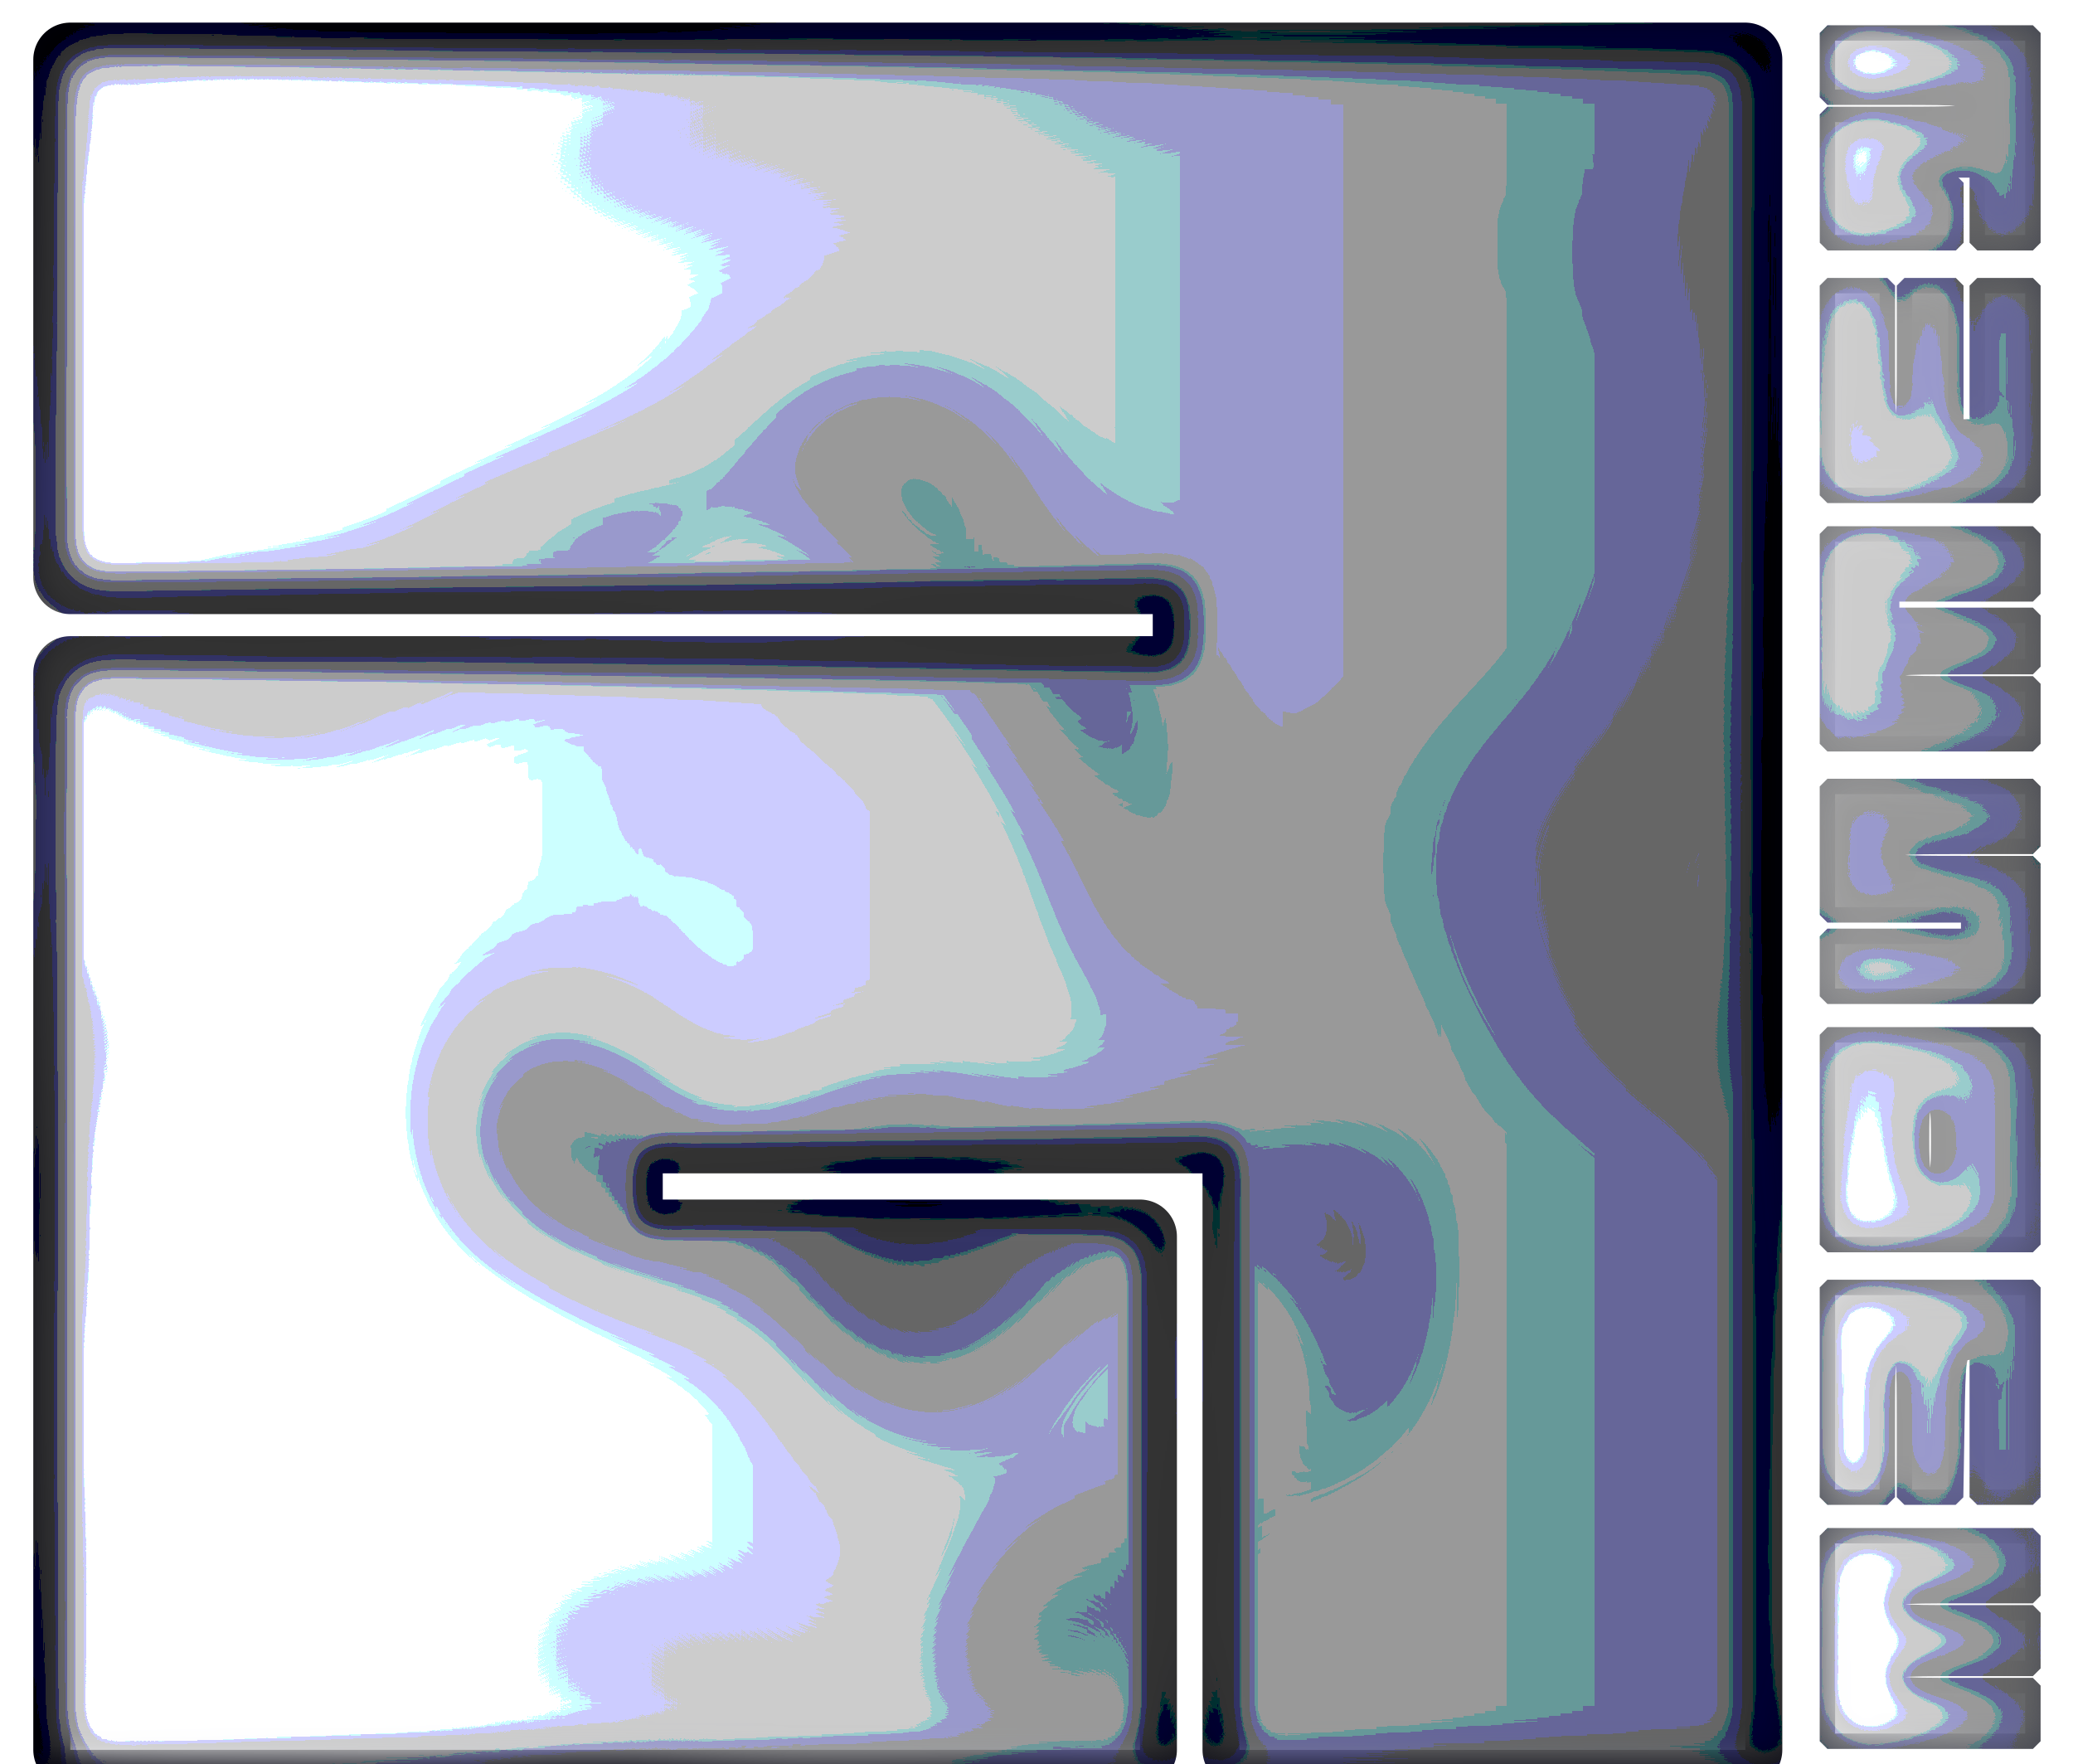
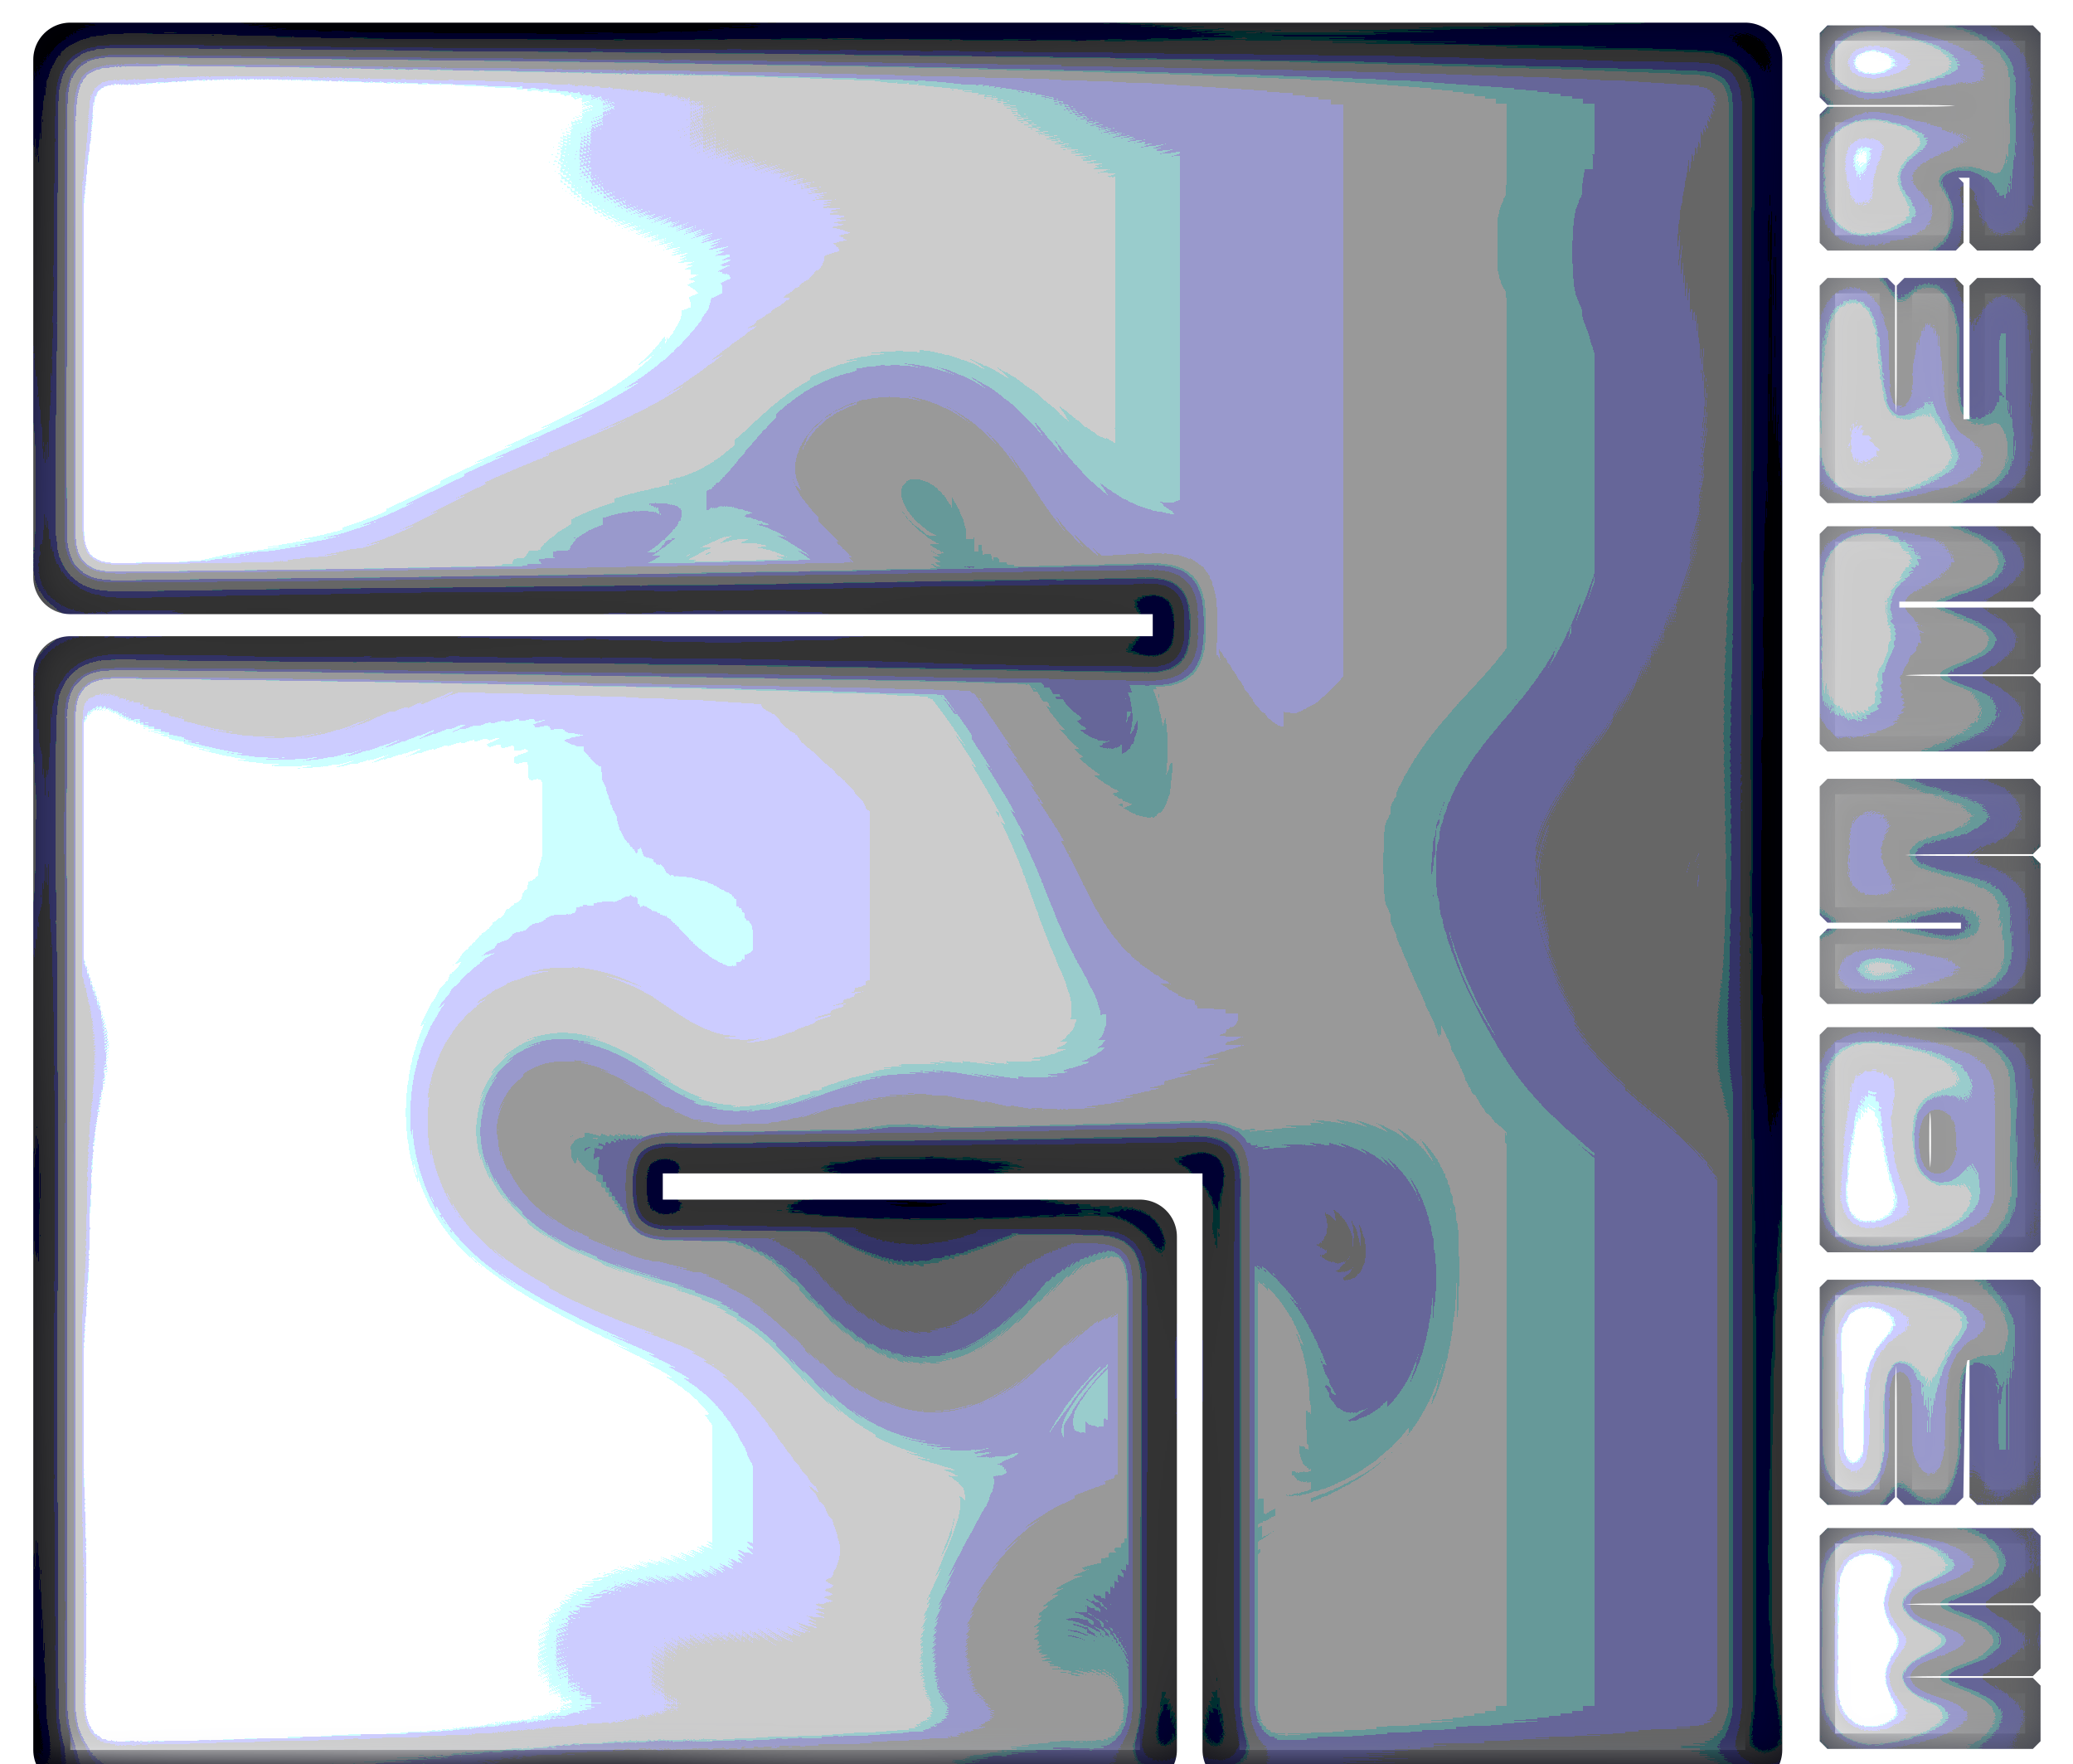
- <svg xmlns="http://www.w3.org/2000/svg" xmlns:xlink="http://www.w3.org/1999/xlink" width="53.953mm" height="45.898mm" viewBox="0 0 53.953 45.898" version="1.1" id="svg17902">
-   <defs id="defs17899">
-     <linearGradient id="linearGradient19476">
-       <stop style="stop-color:#f4f4f7;stop-opacity:1;" offset="0" id="stop19472" />
-       <stop style="stop-color:#555e70;stop-opacity:1;" offset="1" id="stop19474" />
+ <svg xmlns="http://www.w3.org/2000/svg" xmlns:xlink="http://www.w3.org/1999/xlink" width="203.916" height="173.474" viewBox="0 0 53.953 45.898">
+   <defs>
+     <linearGradient id="b">
+       <stop offset="0" style="stop-color:#f4f4f7;stop-opacity:1" />
+       <stop offset="1" style="stop-color:#555e70;stop-opacity:1" />
    </linearGradient>
-     <linearGradient id="linearGradient19464">
-       <stop style="stop-color:#f4f4f7;stop-opacity:1;" offset="0" id="stop19462" />
+     <linearGradient id="a">
+       <stop offset=".225" style="stop-color:#f4f4f7;stop-opacity:1" />
+       <stop offset="1" style="stop-color:#555e70;stop-opacity:1" />
    </linearGradient>
-     <linearGradient id="linearGradient19352">
-       <stop style="stop-color:#f4f4f7;stop-opacity:1;" offset="0.225" id="stop19348" />
-       <stop style="stop-color:#555e70;stop-opacity:1;" offset="1" id="stop19350" />
-     </linearGradient>
-     <linearGradient id="linearGradient18997">
-       <stop style="stop-color:#555e70;stop-opacity:1;" offset="0" id="stop18995" />
-     </linearGradient>
-     <linearGradient xlink:href="#linearGradient19352" id="linearGradient19354" x1="89.107" y1="134.696" x2="94.855" y2="134.696" gradientUnits="userSpaceOnUse" />
-     <linearGradient xlink:href="#linearGradient19476" id="linearGradient19478" x1="41.396" y1="134.561" x2="87.883" y2="134.561" gradientUnits="userSpaceOnUse" spreadMethod="reflect" gradientTransform="matrix(0.9686669,0,0,0.9748858,2.758401,3.973889)" />
-     <filter style="color-interpolation-filters:sRGB;" id="filter1962" x="-1.164" y="-0.14" width="3.328" height="1.28">
-       <feGaussianBlur result="result3" stdDeviation="0.5" id="feGaussianBlur1932" />
-       <feColorMatrix values="0" result="result7" type="hueRotate" id="feColorMatrix1934" />
-       <feColorMatrix result="result9" in="result7" type="saturate" values="1" id="feColorMatrix1936" />
-       <feTurbulence numOctaves="5" type="fractalNoise" baseFrequency="0.05" result="result4" id="feTurbulence1938" />
-       <feDisplacementMap in2="result4" in="SourceGraphic" result="result6" scale="25" xChannelSelector="R" yChannelSelector="G" id="feDisplacementMap1940" />
-       <feGaussianBlur stdDeviation="2" in="result6" result="result4" id="feGaussianBlur1942" />
-       <feColorMatrix result="result10" in="result4" type="hueRotate" values="0" id="feColorMatrix1944" />
-       <feColorMatrix in="result10" values="1" type="saturate" result="result11" id="feColorMatrix1946" />
-       <feBlend result="result8" in2="result9" mode="darken" in="result11" id="feBlend1948" />
-       <feComponentTransfer in="result8" result="result1" id="feComponentTransfer1956">
-         <feFuncR tableValues="0 0.2 0.4 0.6 0.8 1 1" type="discrete" id="feFuncR1950" />
-         <feFuncG tableValues="0 0.2 0.4 0.6 0.8 1 1" type="discrete" id="feFuncG1952" />
-         <feFuncB tableValues="0 0.2 0.4 0.6 0.8 1 1" type="discrete" id="feFuncB1954" />
+     <linearGradient xlink:href="#a" id="e" x1="89.107" x2="94.855" y1="134.696" y2="134.696" gradientUnits="userSpaceOnUse" />
+     <linearGradient xlink:href="#b" id="c" x1="41.396" x2="87.883" y1="134.561" y2="134.561" gradientTransform="matrix(.96867 0 0 .97489 2.758 3.974)" gradientUnits="userSpaceOnUse" spreadMethod="reflect" />
+     <filter id="f" width="3.328" height="1.28" x="-1.164" y="-.14" style="color-interpolation-filters:sRGB">
+       <feGaussianBlur result="result3" stdDeviation=".5" />
+       <feColorMatrix result="result7" type="hueRotate" values="0" />
+       <feColorMatrix in="result7" result="result9" type="saturate" values="1" />
+       <feTurbulence baseFrequency=".05" numOctaves="5" result="result4" type="fractalNoise" />
+       <feDisplacementMap in="SourceGraphic" in2="result4" result="result6" scale="25" xChannelSelector="R" yChannelSelector="G" />
+       <feGaussianBlur in="result6" result="result4" stdDeviation="2" />
+       <feColorMatrix in="result4" result="result10" type="hueRotate" values="0" />
+       <feColorMatrix in="result10" result="result11" type="saturate" values="1" />
+       <feBlend in="result11" in2="result9" mode="darken" result="result8" />
+       <feComponentTransfer in="result8" result="result1">
+         <feFuncR tableValues="0 0.2 0.4 0.6 0.8 1 1" type="discrete" />
+         <feFuncG tableValues="0 0.2 0.4 0.6 0.8 1 1" type="discrete" />
+         <feFuncB tableValues="0 0.2 0.4 0.6 0.8 1 1" type="discrete" />
      </feComponentTransfer>
-       <feGaussianBlur stdDeviation="0.01" result="result5" id="feGaussianBlur1958" />
-       <feComposite in2="SourceGraphic" result="result2" operator="atop" id="feComposite1960" />
+       <feGaussianBlur result="result5" stdDeviation=".01" />
+       <feComposite in2="SourceGraphic" operator="atop" result="result2" />
    </filter>
-     <filter style="color-interpolation-filters:sRGB;" id="filter1994" x="-0.16" y="-0.159" width="1.32" height="1.318">
-       <feGaussianBlur result="result3" stdDeviation="0.5" id="feGaussianBlur1964" />
-       <feColorMatrix values="0" result="result7" type="hueRotate" id="feColorMatrix1966" />
-       <feColorMatrix result="result9" in="result7" type="saturate" values="1" id="feColorMatrix1968" />
-       <feTurbulence numOctaves="5" type="fractalNoise" baseFrequency="0.05" result="result4" id="feTurbulence1970" />
-       <feDisplacementMap in2="result4" in="SourceGraphic" result="result6" scale="25" xChannelSelector="R" yChannelSelector="G" id="feDisplacementMap1972" />
-       <feGaussianBlur stdDeviation="2" in="result6" result="result4" id="feGaussianBlur1974" />
-       <feColorMatrix result="result10" in="result4" type="hueRotate" values="0" id="feColorMatrix1976" />
-       <feColorMatrix in="result10" values="1" type="saturate" result="result11" id="feColorMatrix1978" />
-       <feBlend result="result8" in2="result9" mode="darken" in="result11" id="feBlend1980" />
-       <feComponentTransfer in="result8" result="result1" id="feComponentTransfer1988">
-         <feFuncR tableValues="0 0.2 0.4 0.6 0.8 1 1" type="discrete" id="feFuncR1982" />
-         <feFuncG tableValues="0 0.2 0.4 0.6 0.8 1 1" type="discrete" id="feFuncG1984" />
-         <feFuncB tableValues="0 0.2 0.4 0.6 0.8 1 1" type="discrete" id="feFuncB1986" />
+     <filter id="d" width="1.32" height="1.318" x="-.16" y="-.159" style="color-interpolation-filters:sRGB">
+       <feGaussianBlur result="result3" stdDeviation=".5" />
+       <feColorMatrix result="result7" type="hueRotate" values="0" />
+       <feColorMatrix in="result7" result="result9" type="saturate" values="1" />
+       <feTurbulence baseFrequency=".05" numOctaves="5" result="result4" type="fractalNoise" />
+       <feDisplacementMap in="SourceGraphic" in2="result4" result="result6" scale="25" xChannelSelector="R" yChannelSelector="G" />
+       <feGaussianBlur in="result6" result="result4" stdDeviation="2" />
+       <feColorMatrix in="result4" result="result10" type="hueRotate" values="0" />
+       <feColorMatrix in="result10" result="result11" type="saturate" values="1" />
+       <feBlend in="result11" in2="result9" mode="darken" result="result8" />
+       <feComponentTransfer in="result8" result="result1">
+         <feFuncR tableValues="0 0.2 0.4 0.6 0.8 1 1" type="discrete" />
+         <feFuncG tableValues="0 0.2 0.4 0.6 0.8 1 1" type="discrete" />
+         <feFuncB tableValues="0 0.2 0.4 0.6 0.8 1 1" type="discrete" />
      </feComponentTransfer>
-       <feGaussianBlur stdDeviation="0.01" result="result5" id="feGaussianBlur1990" />
-       <feComposite in2="SourceGraphic" result="result2" operator="atop" id="feComposite1992" />
+       <feGaussianBlur result="result5" stdDeviation=".01" />
+       <feComposite in2="SourceGraphic" operator="atop" result="result2" />
    </filter>
  </defs>
-   <g id="layer1" transform="translate(-41.74571,-111.6114)">
-     <path style="fill:url(#linearGradient19478);fill-opacity:1;stroke:#00000d;stroke-width:1.924;stroke-linecap:round;stroke-linejoin:round;stroke-dasharray:none;stroke-opacity:1;paint-order:markers stroke fill;filter:url(#filter1994)" d="m 43.574,143.138 v -14.01 h 14.568 14.568 v -1.249 -1.249 H 58.142 43.574 v -6.734 -6.734 H 65.372 87.171 v 21.993 21.993 h -6.583 -6.583 v -7.983 -7.983 h -7.986 -7.986 v 1.303 1.303 h 6.691 6.691 v 6.679 6.679 H 57.495 43.574 Z" id="path917" />
-     <g id="g19346" style="fill:url(#linearGradient19354);fill-opacity:1;filter:url(#filter1962)">
-       <path style="fill:url(#linearGradient19354);stroke:#3c3f4c;stroke-width:0.401;stroke-linecap:round;stroke-linejoin:bevel;stroke-dasharray:none;stroke-opacity:1;paint-order:fill markers stroke;fill-opacity:1;stroke-dashoffset:0" d="m 89.307,116.259 v -1.671 h 1.838 c 1.764,0 1.838,-0.009 1.838,-0.223 0,-0.214 -0.074,-0.223 -1.838,-0.223 h -1.838 v -0.836 -0.836 h 2.674 2.674 v 2.729 2.729 h -0.724 -0.724 v -0.947 -0.947 h -1.114 c -0.916,0 -1.114,0.03 -1.114,0.167 0,0.134 0.167,0.167 0.836,0.167 h 0.836 v 0.78 0.78 h -1.671 -1.671 z" id="path1264" />
-       <path style="fill:url(#linearGradient19354);stroke:#3c3f4c;stroke-width:0.401;stroke-linecap:round;stroke-linejoin:bevel;stroke-dasharray:none;stroke-opacity:1;paint-order:fill markers stroke;fill-opacity:1;stroke-dashoffset:0" d="m 89.307,121.773 v -2.729 h 0.78 0.78 v 1.838 c 0,1.764 0.009,1.838 0.223,1.838 0.214,0 0.223,-0.074 0.223,-1.838 v -1.838 h 0.668 0.668 v 1.838 1.838 h 0.279 0.279 v -1.838 -1.838 h 0.724 0.724 v 2.729 2.729 h -2.674 -2.674 z" id="path1266" />
-       <path style="fill:url(#linearGradient19354);stroke:#3c3f4c;stroke-width:0.401;stroke-linecap:round;stroke-linejoin:bevel;stroke-dasharray:none;stroke-opacity:1;paint-order:fill markers stroke;fill-opacity:1;stroke-dashoffset:0" d="m 89.307,128.235 v -2.729 h 2.674 2.674 v 0.78 0.78 h -1.838 -1.838 v 0.279 0.279 h 1.838 1.838 v 0.668 0.668 h -1.838 c -1.764,0 -1.838,0.009 -1.838,0.223 0,0.214 0.074,0.223 1.838,0.223 h 1.838 v 0.78 0.78 h -2.674 -2.674 z" id="path1268" />
-       <path style="fill:url(#linearGradient19354);stroke:#3c3f4c;stroke-width:0.401;stroke-linecap:round;stroke-linejoin:bevel;stroke-dasharray:none;stroke-opacity:1;paint-order:fill markers stroke;fill-opacity:1;stroke-dashoffset:0" d="m 89.307,136.757 v -0.78 h 1.838 1.838 v -0.279 -0.279 h -1.838 -1.838 v -1.671 -1.671 h 2.674 2.674 v 0.78 0.78 h -1.838 c -1.764,0 -1.838,0.009 -1.838,0.223 0,0.214 0.074,0.223 1.838,0.223 h 1.838 v 1.727 1.727 h -2.674 -2.674 z" id="path1270" />
-       <path style="fill:url(#linearGradient19354);stroke:#3c3f4c;stroke-width:0.401;stroke-linecap:round;stroke-linejoin:bevel;stroke-dasharray:none;stroke-opacity:1;paint-order:fill markers stroke;fill-opacity:1;stroke-dashoffset:0" d="m 89.307,141.269 v -2.729 h 2.674 2.674 v 2.729 2.729 h -2.674 -2.674 z m 2.896,0.056 c 0,-0.928 -0.017,-1.003 -0.223,-1.003 -0.205,0 -0.223,0.074 -0.223,0.928 0,0.947 0.036,1.077 0.297,1.077 0.113,0 0.149,-0.241 0.149,-1.003 z" id="path1272" />
-       <path style="fill:url(#linearGradient19354);stroke:#3c3f4c;stroke-width:0.401;stroke-linecap:round;stroke-linejoin:bevel;stroke-dasharray:none;stroke-opacity:1;paint-order:fill markers stroke;fill-opacity:1;stroke-dashoffset:0" d="m 89.307,147.842 v -2.729 h 2.674 2.674 v 2.729 2.729 h -0.724 -0.724 v -1.902 -1.902 l -0.251,0.036 c -0.247,0.035 -0.251,0.062 -0.281,1.902 l -0.031,1.866 H 91.978 91.312 v -1.894 c 0,-1.82 -0.009,-1.894 -0.223,-1.894 -0.214,0 -0.223,0.074 -0.223,1.894 v 1.894 h -0.78 -0.78 z" id="path1274" />
-       <path style="fill:url(#linearGradient19354);stroke:#3c3f4c;stroke-width:0.401;stroke-linecap:round;stroke-linejoin:bevel;stroke-dasharray:none;stroke-opacity:1;paint-order:fill markers stroke;fill-opacity:1;stroke-dashoffset:0" d="m 89.307,154.248 v -2.674 h 2.674 2.674 v 0.78 0.78 h -1.838 c -1.764,0 -1.838,0.009 -1.838,0.223 0,0.214 0.074,0.223 1.838,0.223 h 1.838 v 0.724 0.724 h -1.838 c -1.764,0 -1.838,0.009 -1.838,0.223 0,0.214 0.074,0.223 1.838,0.223 h 1.838 v 0.724 0.724 h -2.674 -2.674 z" id="path1276" />
-     </g>
+   <path d="M43.574 143.138v-14.01H72.71v-2.498H43.574v-13.468H87.17v43.986H74.005v-15.965H58.034v2.606h13.381v13.359H43.574Z" style="fill:url(#c);fill-opacity:1;stroke:#00000d;stroke-width:1.924;stroke-linecap:round;stroke-linejoin:round;stroke-dasharray:none;stroke-opacity:1;paint-order:markers stroke fill;filter:url(#d)" transform="translate(-41.746 -111.611)" />
+   <g style="fill:url(#e);fill-opacity:1;filter:url(#f)" transform="translate(-41.746 -111.611)">
+     <path d="M89.307 116.259v-1.671h1.838c1.764 0 1.838-.009 1.838-.223s-.074-.223-1.838-.223h-1.838v-1.671h5.347v5.46h-1.448v-1.895h-1.114c-.916 0-1.114.03-1.114.167 0 .134.167.167.836.167h.835v1.56h-3.342z" style="fill:url(#e);stroke:#3c3f4c;stroke-width:.401;stroke-linecap:round;stroke-linejoin:bevel;stroke-dasharray:none;stroke-opacity:1;paint-order:fill markers stroke;fill-opacity:1;stroke-dashoffset:0" />
+     <path d="M89.307 121.773v-2.729h1.56v1.838c0 1.764.009 1.838.223 1.838.213 0 .222-.074.222-1.838v-1.838h1.337v3.676h.557v-3.676h1.448v5.459h-5.347z" style="fill:url(#e);stroke:#3c3f4c;stroke-width:.401;stroke-linecap:round;stroke-linejoin:bevel;stroke-dasharray:none;stroke-opacity:1;paint-order:fill markers stroke;fill-opacity:1;stroke-dashoffset:0" />
+     <path d="M89.307 128.235v-2.73h5.347v1.56h-3.676v.557h3.676v1.337h-1.838c-1.764 0-1.838.009-1.838.223s.074.223 1.838.223h1.838v1.56h-5.347z" style="fill:url(#e);stroke:#3c3f4c;stroke-width:.401;stroke-linecap:round;stroke-linejoin:bevel;stroke-dasharray:none;stroke-opacity:1;paint-order:fill markers stroke;fill-opacity:1;stroke-dashoffset:0" />
+     <path d="M89.307 136.757v-.78h3.676v-.557h-3.676v-3.342h5.347v1.56h-1.838c-1.764 0-1.838.009-1.838.223s.074.223 1.838.223h1.838v3.453h-5.347z" style="fill:url(#e);stroke:#3c3f4c;stroke-width:.401;stroke-linecap:round;stroke-linejoin:bevel;stroke-dasharray:none;stroke-opacity:1;paint-order:fill markers stroke;fill-opacity:1;stroke-dashoffset:0" />
+     <path d="M89.307 141.27v-2.73h5.347v5.458h-5.347zm2.897.055c0-.929-.017-1.003-.223-1.003-.205 0-.223.074-.223.929 0 .947.036 1.076.297 1.076.113 0 .149-.241.149-1.002z" style="fill:url(#e);stroke:#3c3f4c;stroke-width:.401;stroke-linecap:round;stroke-linejoin:bevel;stroke-dasharray:none;stroke-opacity:1;paint-order:fill markers stroke;fill-opacity:1;stroke-dashoffset:0" />
+     <path d="M89.307 147.842v-2.73h5.347v5.46h-1.448v-3.804l-.25.036c-.248.035-.252.062-.282 1.901l-.03 1.866h-1.332v-1.894c0-1.82-.008-1.893-.222-1.893-.215 0-.223.074-.223 1.893v1.894h-1.56z" style="fill:url(#e);stroke:#3c3f4c;stroke-width:.401;stroke-linecap:round;stroke-linejoin:bevel;stroke-dasharray:none;stroke-opacity:1;paint-order:fill markers stroke;fill-opacity:1;stroke-dashoffset:0" />
+     <path d="M89.307 154.248v-2.674h5.347v1.56h-1.838c-1.764 0-1.838.009-1.838.222 0 .214.074.223 1.838.223h1.838v1.448h-1.838c-1.764 0-1.838.01-1.838.223 0 .214.074.223 1.838.223h1.838v1.448h-5.347z" style="fill:url(#e);stroke:#3c3f4c;stroke-width:.401;stroke-linecap:round;stroke-linejoin:bevel;stroke-dasharray:none;stroke-opacity:1;paint-order:fill markers stroke;fill-opacity:1;stroke-dashoffset:0" />
  </g>
</svg>
